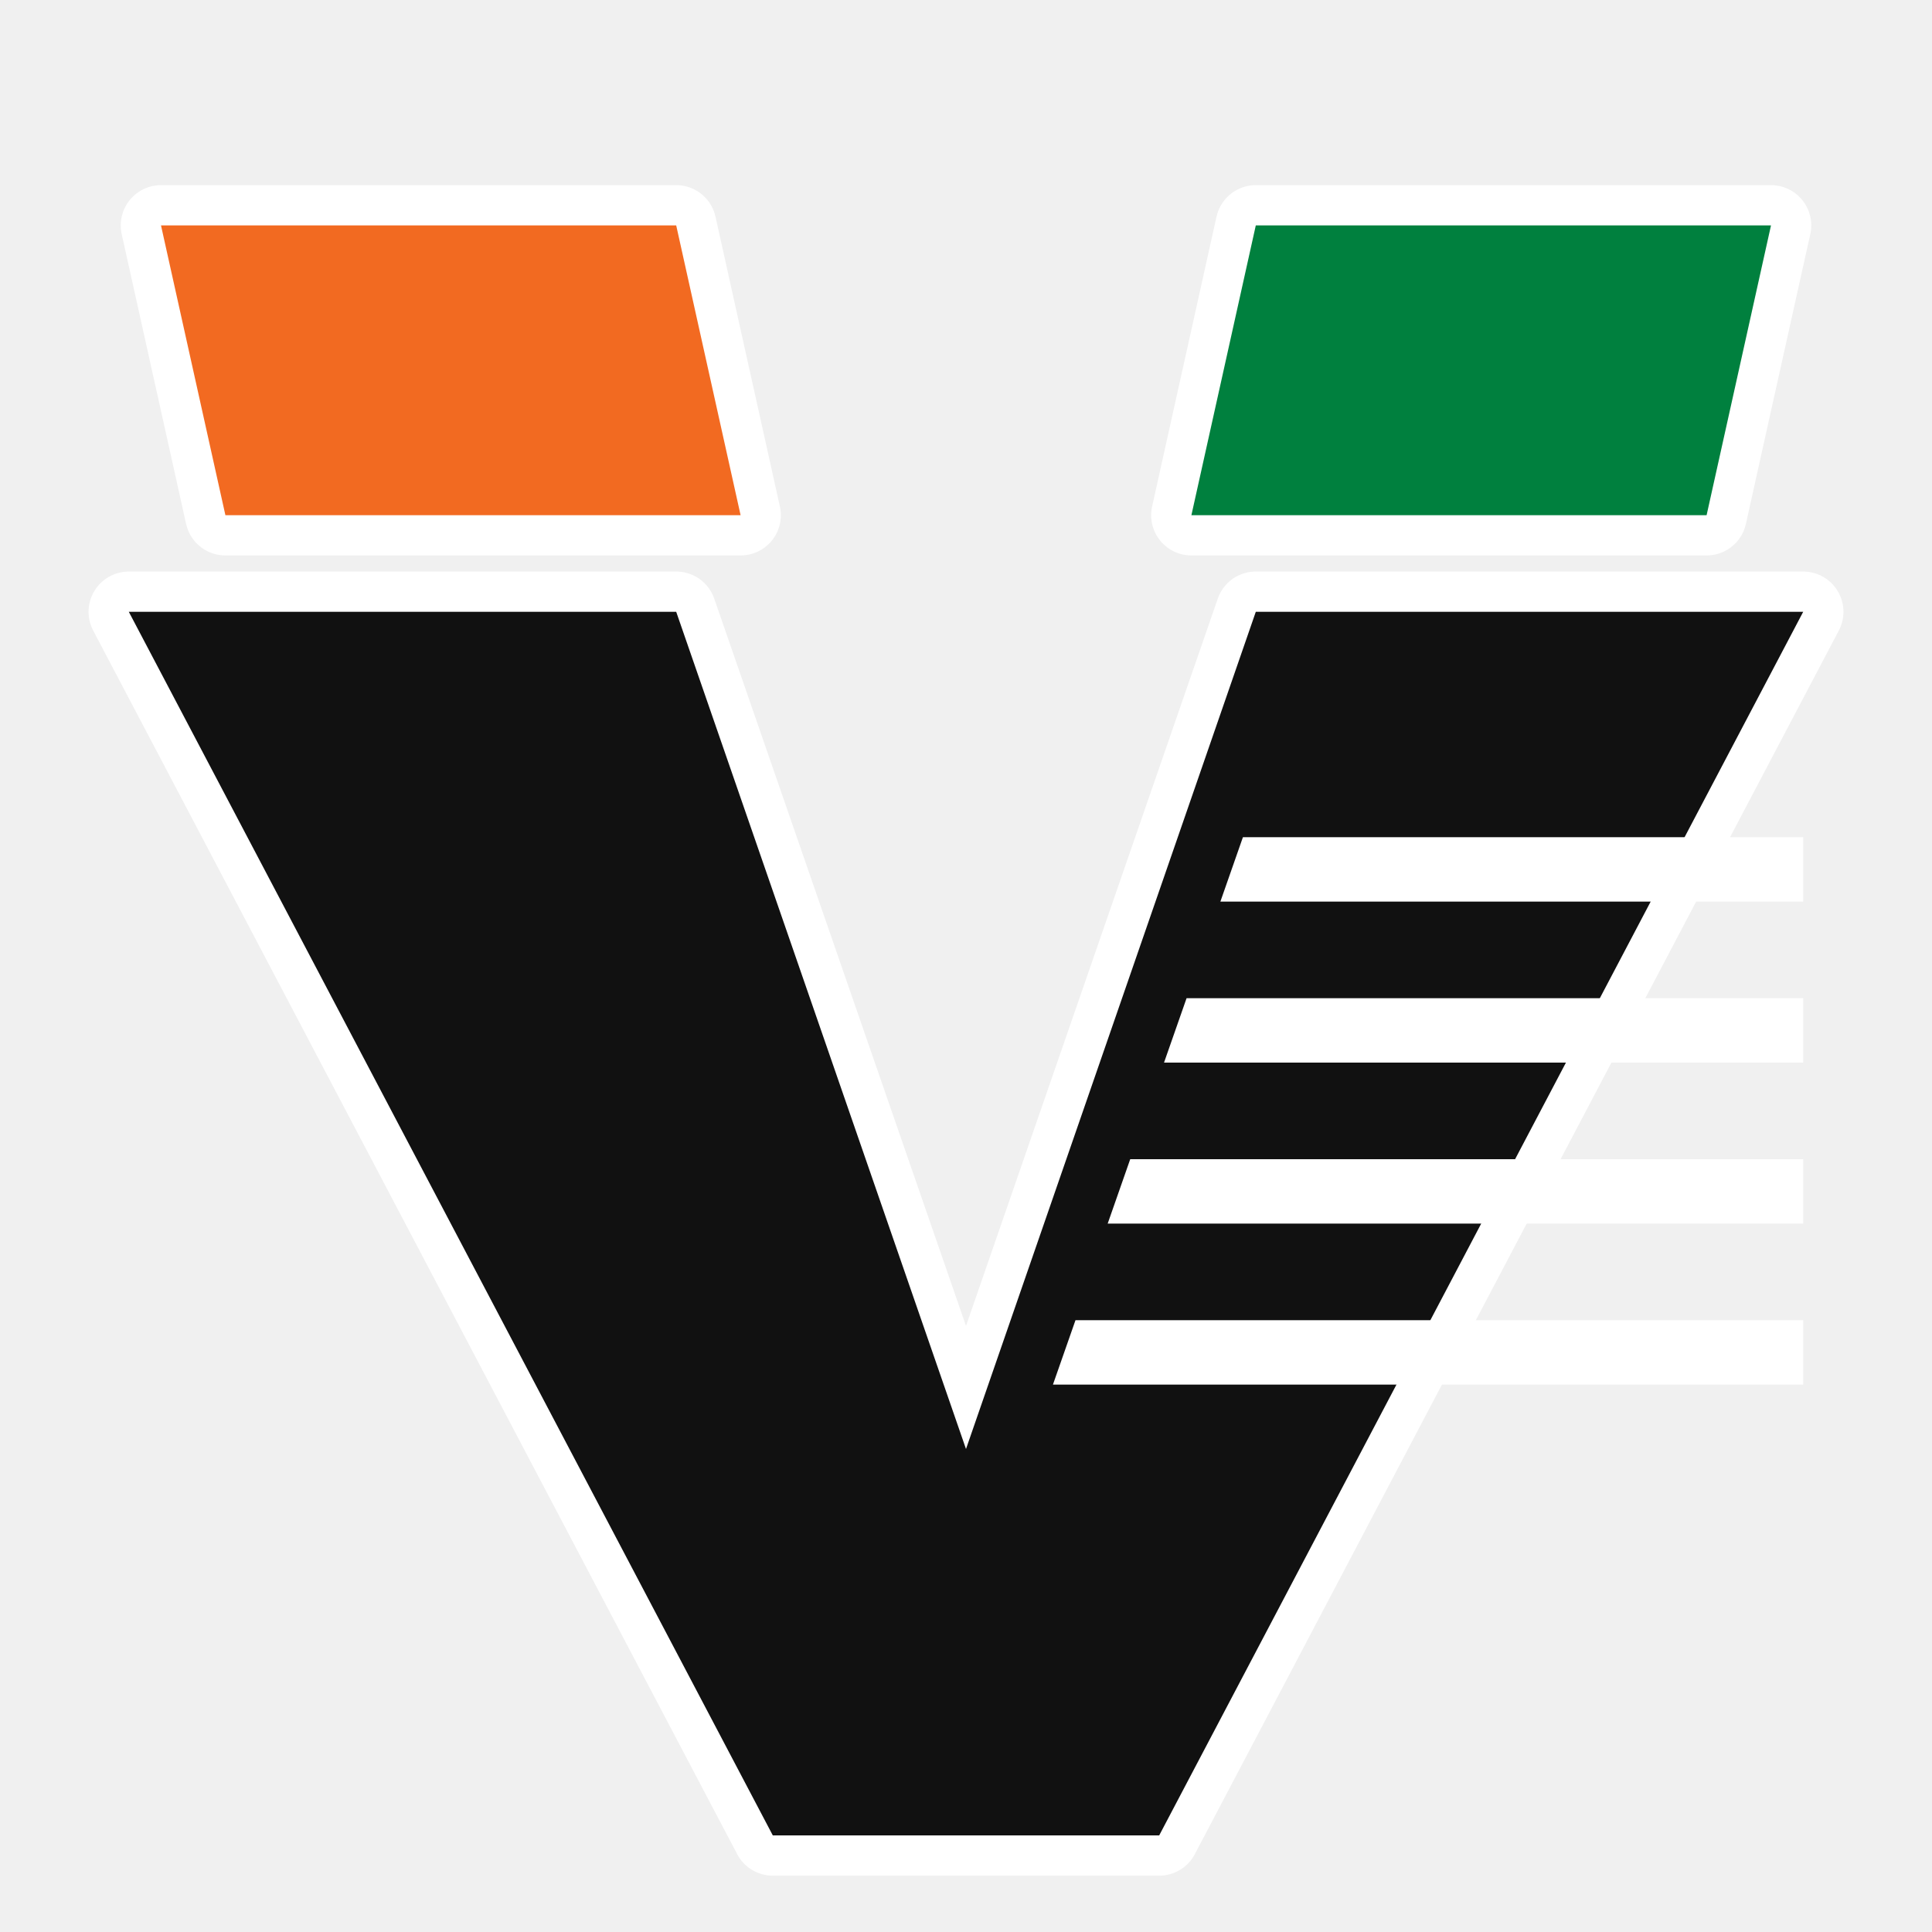
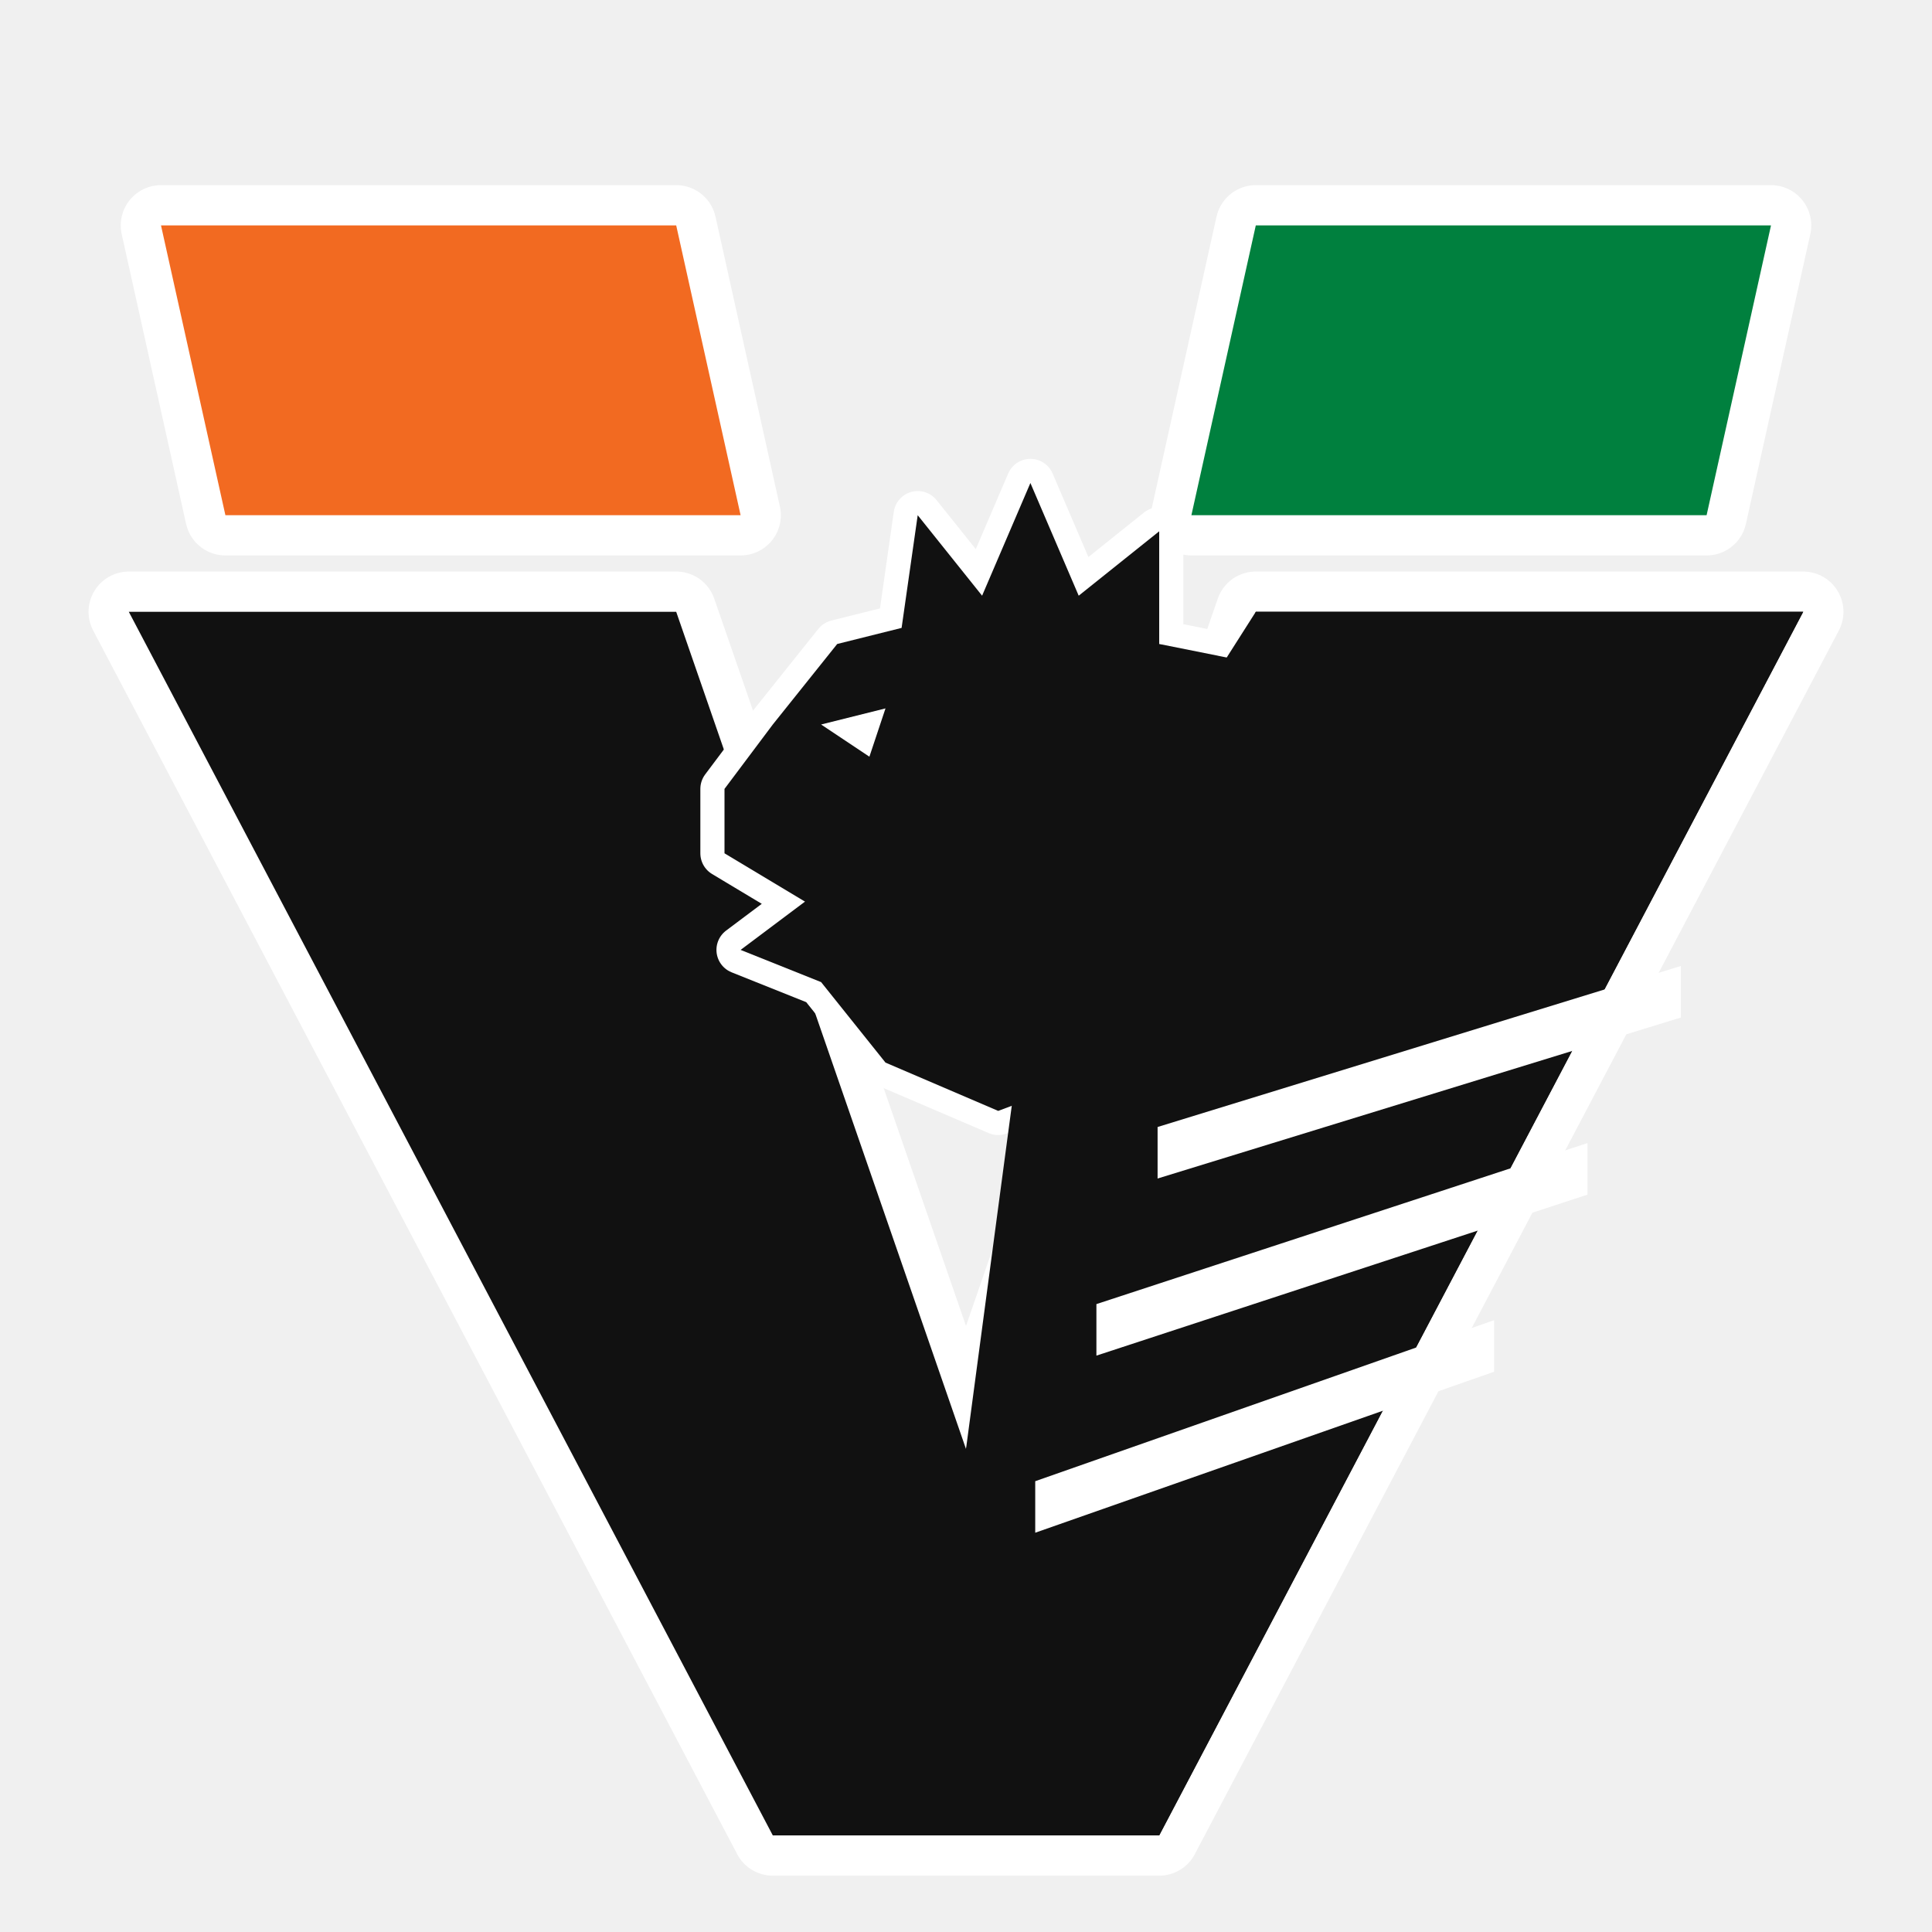
<svg xmlns="http://www.w3.org/2000/svg" viewBox="0 0 120 120" width="120" height="120">
  <path d="M8 38H42L60 90L78 38H112L72 114H48Z" fill="#fff" stroke="#fff" stroke-width="5" stroke-linejoin="round" />
  <path d="M8 38H42L60 90L78 38H112L72 114H48Z" fill="#111" />
  <path d="M10 14H42L46 32H14Z" fill="#fff" stroke="#fff" stroke-width="5" stroke-linejoin="round" />
  <path d="M10 14H42L46 32H14Z" fill="#f26a21" />
  <path d="M78 14H110L106 32H74Z" fill="#fff" stroke="#fff" stroke-width="5" stroke-linejoin="round" />
  <path d="M78 14H110L106 32H74Z" fill="#00803e" />
-   <path d="M77.2 52H112V56H75.8ZM73.7 62H112V66H72.3ZM70.2 72H112V76H68.8ZM66.8 82H112V86H65.4Z" fill="#fff" />
+   <path d="M48 45L52 40L56 39L57 32L61 37L64 30L67 37L72 33L72 40L77 41L72 49L70 66L62 69L55 66L51 61L46 59L50 56L45 53L45 49Z" fill="#111" stroke="#fff" stroke-width="3" stroke-linejoin="round" paint-order="stroke" />
+   <path d="M64 60L78 38H112L72 114H60L60 90Z" fill="#111" />
+   <path d="M71.9 70L104.4 60L104.4 63.2L71.9 73.2ZM68.1 81L98.6 71L98.6 74.2L68.1 84.2ZM64.3 92L92.8 82L92.8 85.2L64.3 95.2ZM51 45L55 44L54 47Z" fill="#fff" />
</svg>
